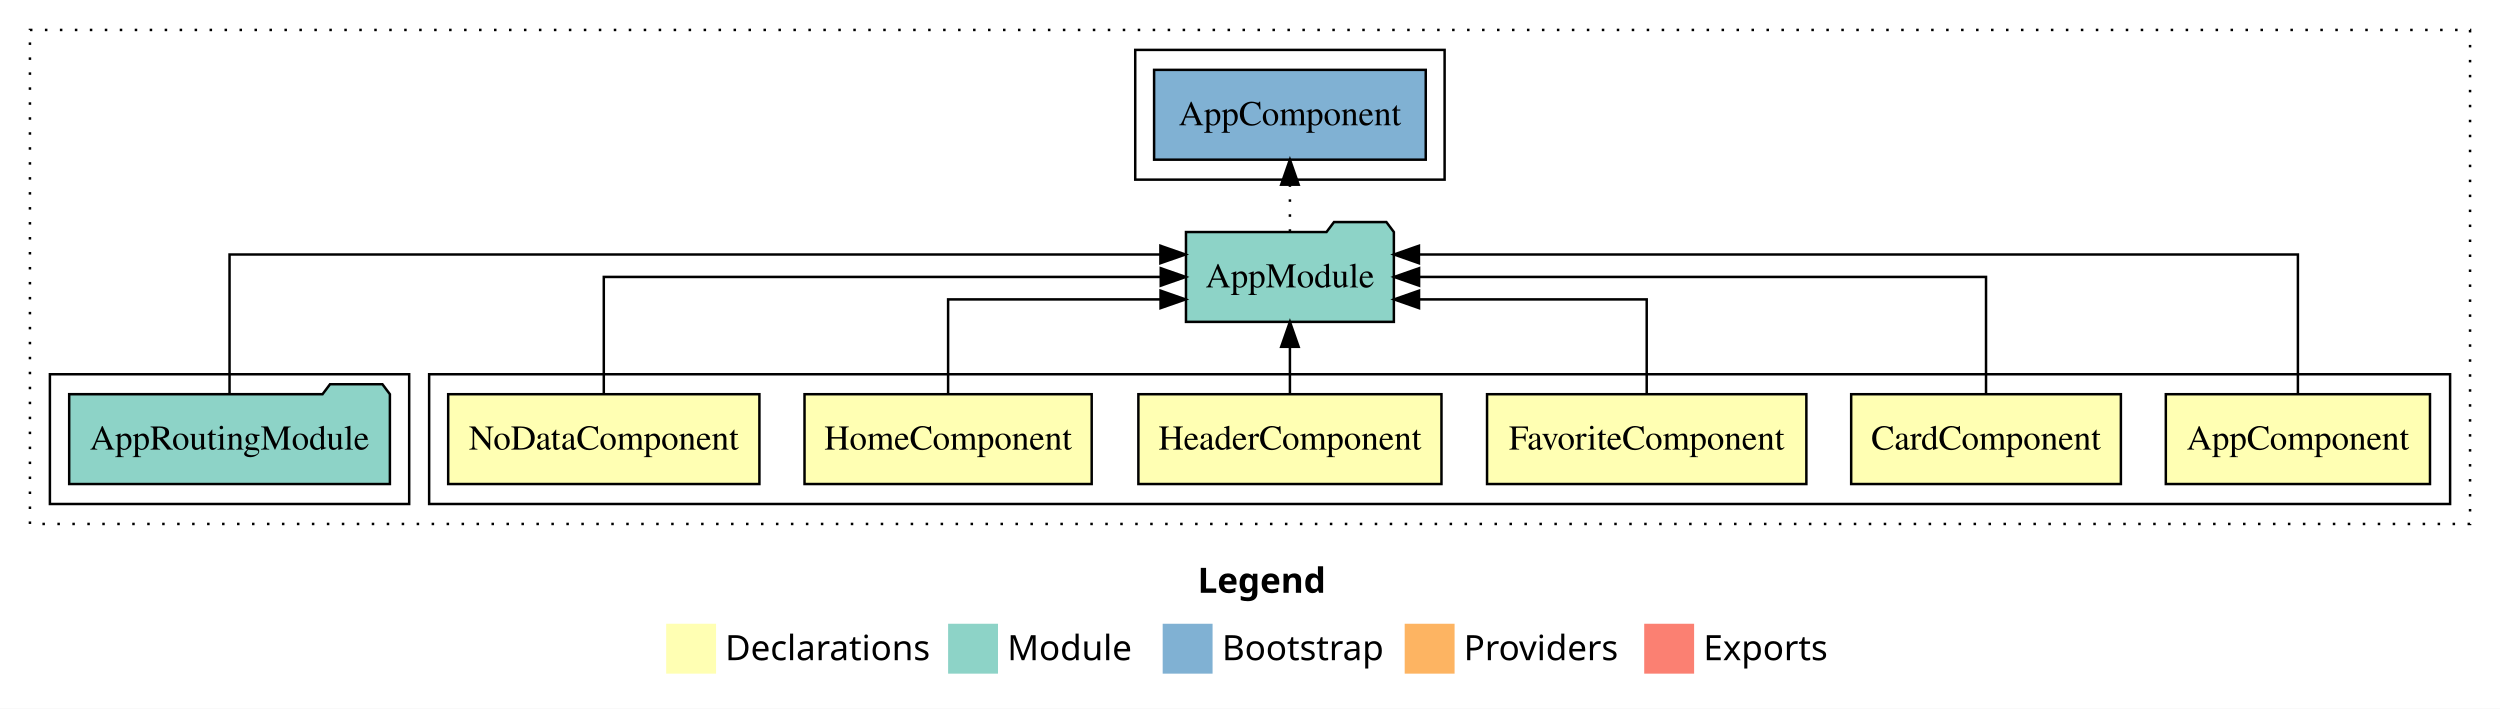
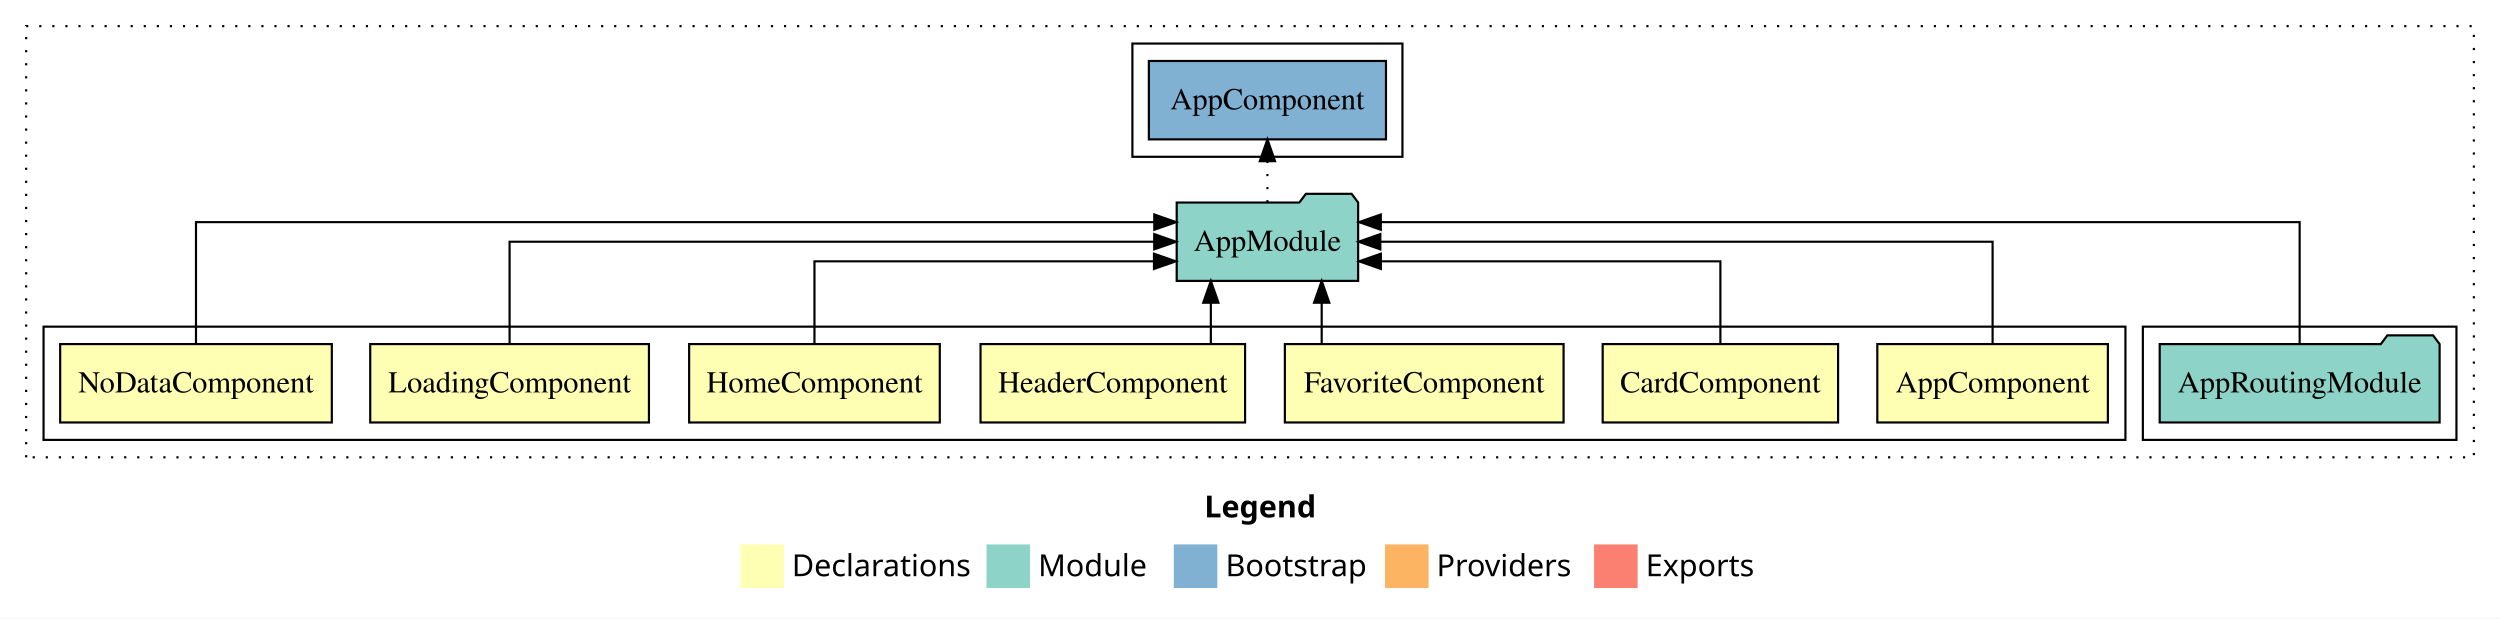
- <svg xmlns="http://www.w3.org/2000/svg" width="1002pt" height="284pt" viewBox="0.00 0.00 1002.00 284.00">
+ <svg xmlns="http://www.w3.org/2000/svg" width="1148pt" height="284pt" viewBox="0.00 0.00 1148.00 284.00">
  <g id="graph0" class="graph" transform="scale(1 1) rotate(0) translate(4 280)">
-     <polygon fill="white" stroke="transparent" points="-4,4 -4,-280 998,-280 998,4 -4,4" />
-     <text text-anchor="start" x="476.01" y="-42.4" font-family="Times-12" font-weight="bold" font-size="14.00">Legend</text>
-     <polygon fill="#ffffb3" stroke="transparent" points="263,-10 263,-30 283,-30 283,-10 263,-10" />
-     <text text-anchor="start" x="286.63" y="-15.4" font-family="Times-12" font-size="14.00">  Declarations</text>
-     <polygon fill="#8dd3c7" stroke="transparent" points="376,-10 376,-30 396,-30 396,-10 376,-10" />
-     <text text-anchor="start" x="399.73" y="-15.4" font-family="Times-12" font-size="14.00">  Module</text>
-     <polygon fill="#80b1d3" stroke="transparent" points="462,-10 462,-30 482,-30 482,-10 462,-10" />
-     <text text-anchor="start" x="485.78" y="-15.4" font-family="Times-12" font-size="14.00">  Bootstrap</text>
-     <polygon fill="#fdb462" stroke="transparent" points="559,-10 559,-30 579,-30 579,-10 559,-10" />
-     <text text-anchor="start" x="582.67" y="-15.4" font-family="Times-12" font-size="14.00">  Providers</text>
-     <polygon fill="#fb8072" stroke="transparent" points="655,-10 655,-30 675,-30 675,-10 655,-10" />
-     <text text-anchor="start" x="678.73" y="-15.4" font-family="Times-12" font-size="14.00">  Exports</text>
+     <polygon fill="white" stroke="transparent" points="-4,4 -4,-280 1144,-280 1144,4 -4,4" />
+     <text text-anchor="start" x="549.01" y="-42.4" font-family="Times-12" font-weight="bold" font-size="14.00">Legend</text>
+     <polygon fill="#ffffb3" stroke="transparent" points="336,-10 336,-30 356,-30 356,-10 336,-10" />
+     <text text-anchor="start" x="359.63" y="-15.4" font-family="Times-12" font-size="14.00">  Declarations</text>
+     <polygon fill="#8dd3c7" stroke="transparent" points="449,-10 449,-30 469,-30 469,-10 449,-10" />
+     <text text-anchor="start" x="472.73" y="-15.4" font-family="Times-12" font-size="14.00">  Module</text>
+     <polygon fill="#80b1d3" stroke="transparent" points="535,-10 535,-30 555,-30 555,-10 535,-10" />
+     <text text-anchor="start" x="558.78" y="-15.4" font-family="Times-12" font-size="14.00">  Bootstrap</text>
+     <polygon fill="#fdb462" stroke="transparent" points="632,-10 632,-30 652,-30 652,-10 632,-10" />
+     <text text-anchor="start" x="655.67" y="-15.4" font-family="Times-12" font-size="14.00">  Providers</text>
+     <polygon fill="#fb8072" stroke="transparent" points="728,-10 728,-30 748,-30 748,-10 728,-10" />
+     <text text-anchor="start" x="751.73" y="-15.4" font-family="Times-12" font-size="14.00">  Exports</text>
    <g id="clust1" class="cluster">
-       <polygon fill="none" stroke="black" stroke-dasharray="1,5" points="8,-70 8,-268 986,-268 986,-70 8,-70" />
+       <polygon fill="none" stroke="black" stroke-dasharray="1,5" points="8,-70 8,-268 1132,-268 1132,-70 8,-70" />
+     </g>
+     <g id="clust10" class="cluster">
+       <polygon fill="none" stroke="black" points="980,-78 980,-130 1124,-130 1124,-78 980,-78" />
+     </g>
+     <g id="clust12" class="cluster">
+       <polygon fill="none" stroke="black" points="516,-208 516,-260 640,-260 640,-208 516,-208" />
    </g>
    <g id="clust2" class="cluster">
-       <polygon fill="none" stroke="black" points="168,-78 168,-130 978,-130 978,-78 168,-78" />
-     </g>
-     <g id="clust9" class="cluster">
-       <polygon fill="none" stroke="black" points="16,-78 16,-130 160,-130 160,-78 16,-78" />
-     </g>
-     <g id="clust11" class="cluster">
-       <polygon fill="none" stroke="black" points="451,-208 451,-260 575,-260 575,-208 451,-208" />
+       <polygon fill="none" stroke="black" points="16,-78 16,-130 972,-130 972,-78 16,-78" />
    </g>
    <g id="node1" class="node">
-       <polygon fill="#ffffb3" stroke="black" points="969.94,-122 864.06,-122 864.06,-86 969.94,-86 969.94,-122" />
-       <text text-anchor="middle" x="917" y="-99.8" font-family="Times,serif" font-size="14.00">AppComponent</text>
+       <polygon fill="#ffffb3" stroke="black" points="963.94,-122 858.06,-122 858.06,-86 963.94,-86 963.94,-122" />
+       <text text-anchor="middle" x="911" y="-99.8" font-family="Times,serif" font-size="14.00">AppComponent</text>
+     </g>
+     <g id="node8" class="node">
+       <polygon fill="#8dd3c7" stroke="black" points="619.66,-187 616.66,-191 595.66,-191 592.66,-187 536.34,-187 536.34,-151 619.66,-151 619.66,-187" />
+       <text text-anchor="middle" x="578" y="-164.8" font-family="Times,serif" font-size="14.00">AppModule</text>
+     </g>
+     <g id="edge1" class="edge">
+       <path fill="none" stroke="black" d="M911,-122.11C911,-141.34 911,-169 911,-169 911,-169 629.84,-169 629.84,-169" />
+       <polygon fill="black" stroke="black" points="629.84,-165.5 619.84,-169 629.84,-172.5 629.84,-165.5" />
+     </g>
+     <g id="node2" class="node">
+       <polygon fill="#ffffb3" stroke="black" points="840.05,-122 731.95,-122 731.95,-86 840.05,-86 840.05,-122" />
+       <text text-anchor="middle" x="786" y="-99.8" font-family="Times,serif" font-size="14.00">CardComponent</text>
+     </g>
+     <g id="edge2" class="edge">
+       <path fill="none" stroke="black" d="M786,-122.03C786,-138.4 786,-160 786,-160 786,-160 630.09,-160 630.09,-160" />
+       <polygon fill="black" stroke="black" points="630.09,-156.5 620.09,-160 630.09,-163.5 630.09,-156.5" />
+     </g>
+     <g id="node3" class="node">
+       <polygon fill="#ffffb3" stroke="black" points="713.99,-122 586.01,-122 586.01,-86 713.99,-86 713.99,-122" />
+       <text text-anchor="middle" x="650" y="-99.8" font-family="Times,serif" font-size="14.00">FavoriteComponent</text>
+     </g>
+     <g id="edge3" class="edge">
+       <path fill="none" stroke="black" d="M602.92,-122.11C602.92,-122.11 602.92,-140.99 602.92,-140.99" />
+       <polygon fill="black" stroke="black" points="599.42,-140.99 602.92,-150.99 606.42,-140.99 599.42,-140.99" />
+     </g>
+     <g id="node4" class="node">
+       <polygon fill="#ffffb3" stroke="black" points="567.74,-122 446.26,-122 446.26,-86 567.74,-86 567.74,-122" />
+       <text text-anchor="middle" x="507" y="-99.8" font-family="Times,serif" font-size="14.00">HeaderComponent</text>
+     </g>
+     <g id="edge4" class="edge">
+       <path fill="none" stroke="black" d="M552.02,-122.11C552.02,-122.11 552.02,-140.99 552.02,-140.99" />
+       <polygon fill="black" stroke="black" points="548.52,-140.99 552.02,-150.99 555.52,-140.99 548.52,-140.99" />
+     </g>
+     <g id="node5" class="node">
+       <polygon fill="#ffffb3" stroke="black" points="427.55,-122 312.45,-122 312.45,-86 427.55,-86 427.55,-122" />
+       <text text-anchor="middle" x="370" y="-99.8" font-family="Times,serif" font-size="14.00">HomeComponent</text>
+     </g>
+     <g id="edge5" class="edge">
+       <path fill="none" stroke="black" d="M370,-122.03C370,-138.4 370,-160 370,-160 370,-160 525.91,-160 525.91,-160" />
+       <polygon fill="black" stroke="black" points="525.91,-163.5 535.91,-160 525.91,-156.5 525.91,-163.5" />
+     </g>
+     <g id="node6" class="node">
+       <polygon fill="#ffffb3" stroke="black" points="293.99,-122 166.01,-122 166.01,-86 293.99,-86 293.99,-122" />
+       <text text-anchor="middle" x="230" y="-99.8" font-family="Times,serif" font-size="14.00">LoadingComponent</text>
+     </g>
+     <g id="edge6" class="edge">
+       <path fill="none" stroke="black" d="M230,-122.11C230,-141.34 230,-169 230,-169 230,-169 526.02,-169 526.02,-169" />
+       <polygon fill="black" stroke="black" points="526.02,-172.5 536.02,-169 526.02,-165.5 526.02,-172.5" />
    </g>
    <g id="node7" class="node">
-       <polygon fill="#8dd3c7" stroke="black" points="554.66,-187 551.66,-191 530.66,-191 527.66,-187 471.34,-187 471.34,-151 554.66,-151 554.66,-187" />
-       <text text-anchor="middle" x="513" y="-164.8" font-family="Times,serif" font-size="14.00">AppModule</text>
+       <polygon fill="#ffffb3" stroke="black" points="148.37,-122 23.63,-122 23.63,-86 148.37,-86 148.37,-122" />
+       <text text-anchor="middle" x="86" y="-99.8" font-family="Times,serif" font-size="14.00">NoDataComponent</text>
    </g>
-     <g id="edge1" class="edge">
-       <path fill="none" stroke="black" d="M917,-122.29C917,-144.21 917,-178 917,-178 917,-178 564.71,-178 564.71,-178" />
-       <polygon fill="black" stroke="black" points="564.71,-174.5 554.71,-178 564.71,-181.5 564.71,-174.5" />
+     <g id="edge7" class="edge">
+       <path fill="none" stroke="black" d="M86,-122.29C86,-144.21 86,-178 86,-178 86,-178 526.05,-178 526.05,-178" />
+       <polygon fill="black" stroke="black" points="526.05,-181.5 536.05,-178 526.05,-174.5 526.05,-181.5" />
    </g>
-     <g id="node2" class="node">
-       <polygon fill="#ffffb3" stroke="black" points="846.05,-122 737.95,-122 737.95,-86 846.05,-86 846.05,-122" />
-       <text text-anchor="middle" x="792" y="-99.8" font-family="Times,serif" font-size="14.00">CardComponent</text>
+     <g id="node10" class="node">
+       <polygon fill="#80b1d3" stroke="black" points="632.44,-252 523.56,-252 523.56,-216 632.44,-216 632.44,-252" />
+       <text text-anchor="middle" x="578" y="-229.8" font-family="Times,serif" font-size="14.00">AppComponent </text>
    </g>
-     <g id="edge2" class="edge">
-       <path fill="none" stroke="black" d="M792,-122.11C792,-141.34 792,-169 792,-169 792,-169 564.77,-169 564.77,-169" />
-       <polygon fill="black" stroke="black" points="564.77,-165.5 554.77,-169 564.77,-172.5 564.77,-165.5" />
-     </g>
-     <g id="node3" class="node">
-       <polygon fill="#ffffb3" stroke="black" points="719.99,-122 592.01,-122 592.01,-86 719.99,-86 719.99,-122" />
-       <text text-anchor="middle" x="656" y="-99.8" font-family="Times,serif" font-size="14.00">FavoriteComponent</text>
-     </g>
-     <g id="edge3" class="edge">
-       <path fill="none" stroke="black" d="M656,-122.03C656,-138.4 656,-160 656,-160 656,-160 564.75,-160 564.75,-160" />
-       <polygon fill="black" stroke="black" points="564.75,-156.5 554.75,-160 564.75,-163.5 564.75,-156.5" />
-     </g>
-     <g id="node4" class="node">
-       <polygon fill="#ffffb3" stroke="black" points="573.74,-122 452.26,-122 452.26,-86 573.74,-86 573.74,-122" />
-       <text text-anchor="middle" x="513" y="-99.8" font-family="Times,serif" font-size="14.00">HeaderComponent</text>
-     </g>
-     <g id="edge4" class="edge">
-       <path fill="none" stroke="black" d="M513,-122.11C513,-122.11 513,-140.99 513,-140.99" />
-       <polygon fill="black" stroke="black" points="509.5,-140.99 513,-150.99 516.5,-140.99 509.5,-140.99" />
-     </g>
-     <g id="node5" class="node">
-       <polygon fill="#ffffb3" stroke="black" points="433.55,-122 318.45,-122 318.45,-86 433.55,-86 433.55,-122" />
-       <text text-anchor="middle" x="376" y="-99.8" font-family="Times,serif" font-size="14.00">HomeComponent</text>
-     </g>
-     <g id="edge5" class="edge">
-       <path fill="none" stroke="black" d="M376,-122.03C376,-138.4 376,-160 376,-160 376,-160 461.15,-160 461.15,-160" />
-       <polygon fill="black" stroke="black" points="461.15,-163.5 471.15,-160 461.15,-156.5 461.15,-163.5" />
-     </g>
-     <g id="node6" class="node">
-       <polygon fill="#ffffb3" stroke="black" points="300.37,-122 175.63,-122 175.63,-86 300.37,-86 300.37,-122" />
-       <text text-anchor="middle" x="238" y="-99.8" font-family="Times,serif" font-size="14.00">NoDataComponent</text>
-     </g>
-     <g id="edge6" class="edge">
-       <path fill="none" stroke="black" d="M238,-122.11C238,-141.34 238,-169 238,-169 238,-169 461.23,-169 461.23,-169" />
-       <polygon fill="black" stroke="black" points="461.23,-172.5 471.23,-169 461.23,-165.5 461.23,-172.5" />
+     <g id="edge9" class="edge">
+       <path fill="none" stroke="black" stroke-dasharray="1,5" d="M578,-187.11C578,-187.11 578,-205.99 578,-205.99" />
+       <polygon fill="black" stroke="black" points="574.5,-205.99 578,-215.99 581.5,-205.99 574.5,-205.99" />
    </g>
    <g id="node9" class="node">
-       <polygon fill="#80b1d3" stroke="black" points="567.44,-252 458.56,-252 458.56,-216 567.44,-216 567.44,-252" />
-       <text text-anchor="middle" x="513" y="-229.8" font-family="Times,serif" font-size="14.00">AppComponent </text>
+       <polygon fill="#8dd3c7" stroke="black" points="1116.27,-122 1113.27,-126 1092.27,-126 1089.27,-122 987.73,-122 987.73,-86 1116.27,-86 1116.27,-122" />
+       <text text-anchor="middle" x="1052" y="-99.8" font-family="Times,serif" font-size="14.00">AppRoutingModule</text>
    </g>
    <g id="edge8" class="edge">
-       <path fill="none" stroke="black" stroke-dasharray="1,5" d="M513,-187.11C513,-187.11 513,-205.99 513,-205.99" />
-       <polygon fill="black" stroke="black" points="509.5,-205.99 513,-215.99 516.5,-205.99 509.5,-205.99" />
-     </g>
-     <g id="node8" class="node">
-       <polygon fill="#8dd3c7" stroke="black" points="152.27,-122 149.27,-126 128.27,-126 125.27,-122 23.73,-122 23.73,-86 152.27,-86 152.27,-122" />
-       <text text-anchor="middle" x="88" y="-99.8" font-family="Times,serif" font-size="14.00">AppRoutingModule</text>
-     </g>
-     <g id="edge7" class="edge">
-       <path fill="none" stroke="black" d="M88,-122.29C88,-144.21 88,-178 88,-178 88,-178 461.09,-178 461.09,-178" />
-       <polygon fill="black" stroke="black" points="461.09,-181.5 471.09,-178 461.09,-174.5 461.09,-181.5" />
+       <path fill="none" stroke="black" d="M1052,-122.29C1052,-144.21 1052,-178 1052,-178 1052,-178 630.06,-178 630.06,-178" />
+       <polygon fill="black" stroke="black" points="630.06,-174.5 620.06,-178 630.06,-181.5 630.06,-174.5" />
    </g>
  </g>
</svg>
